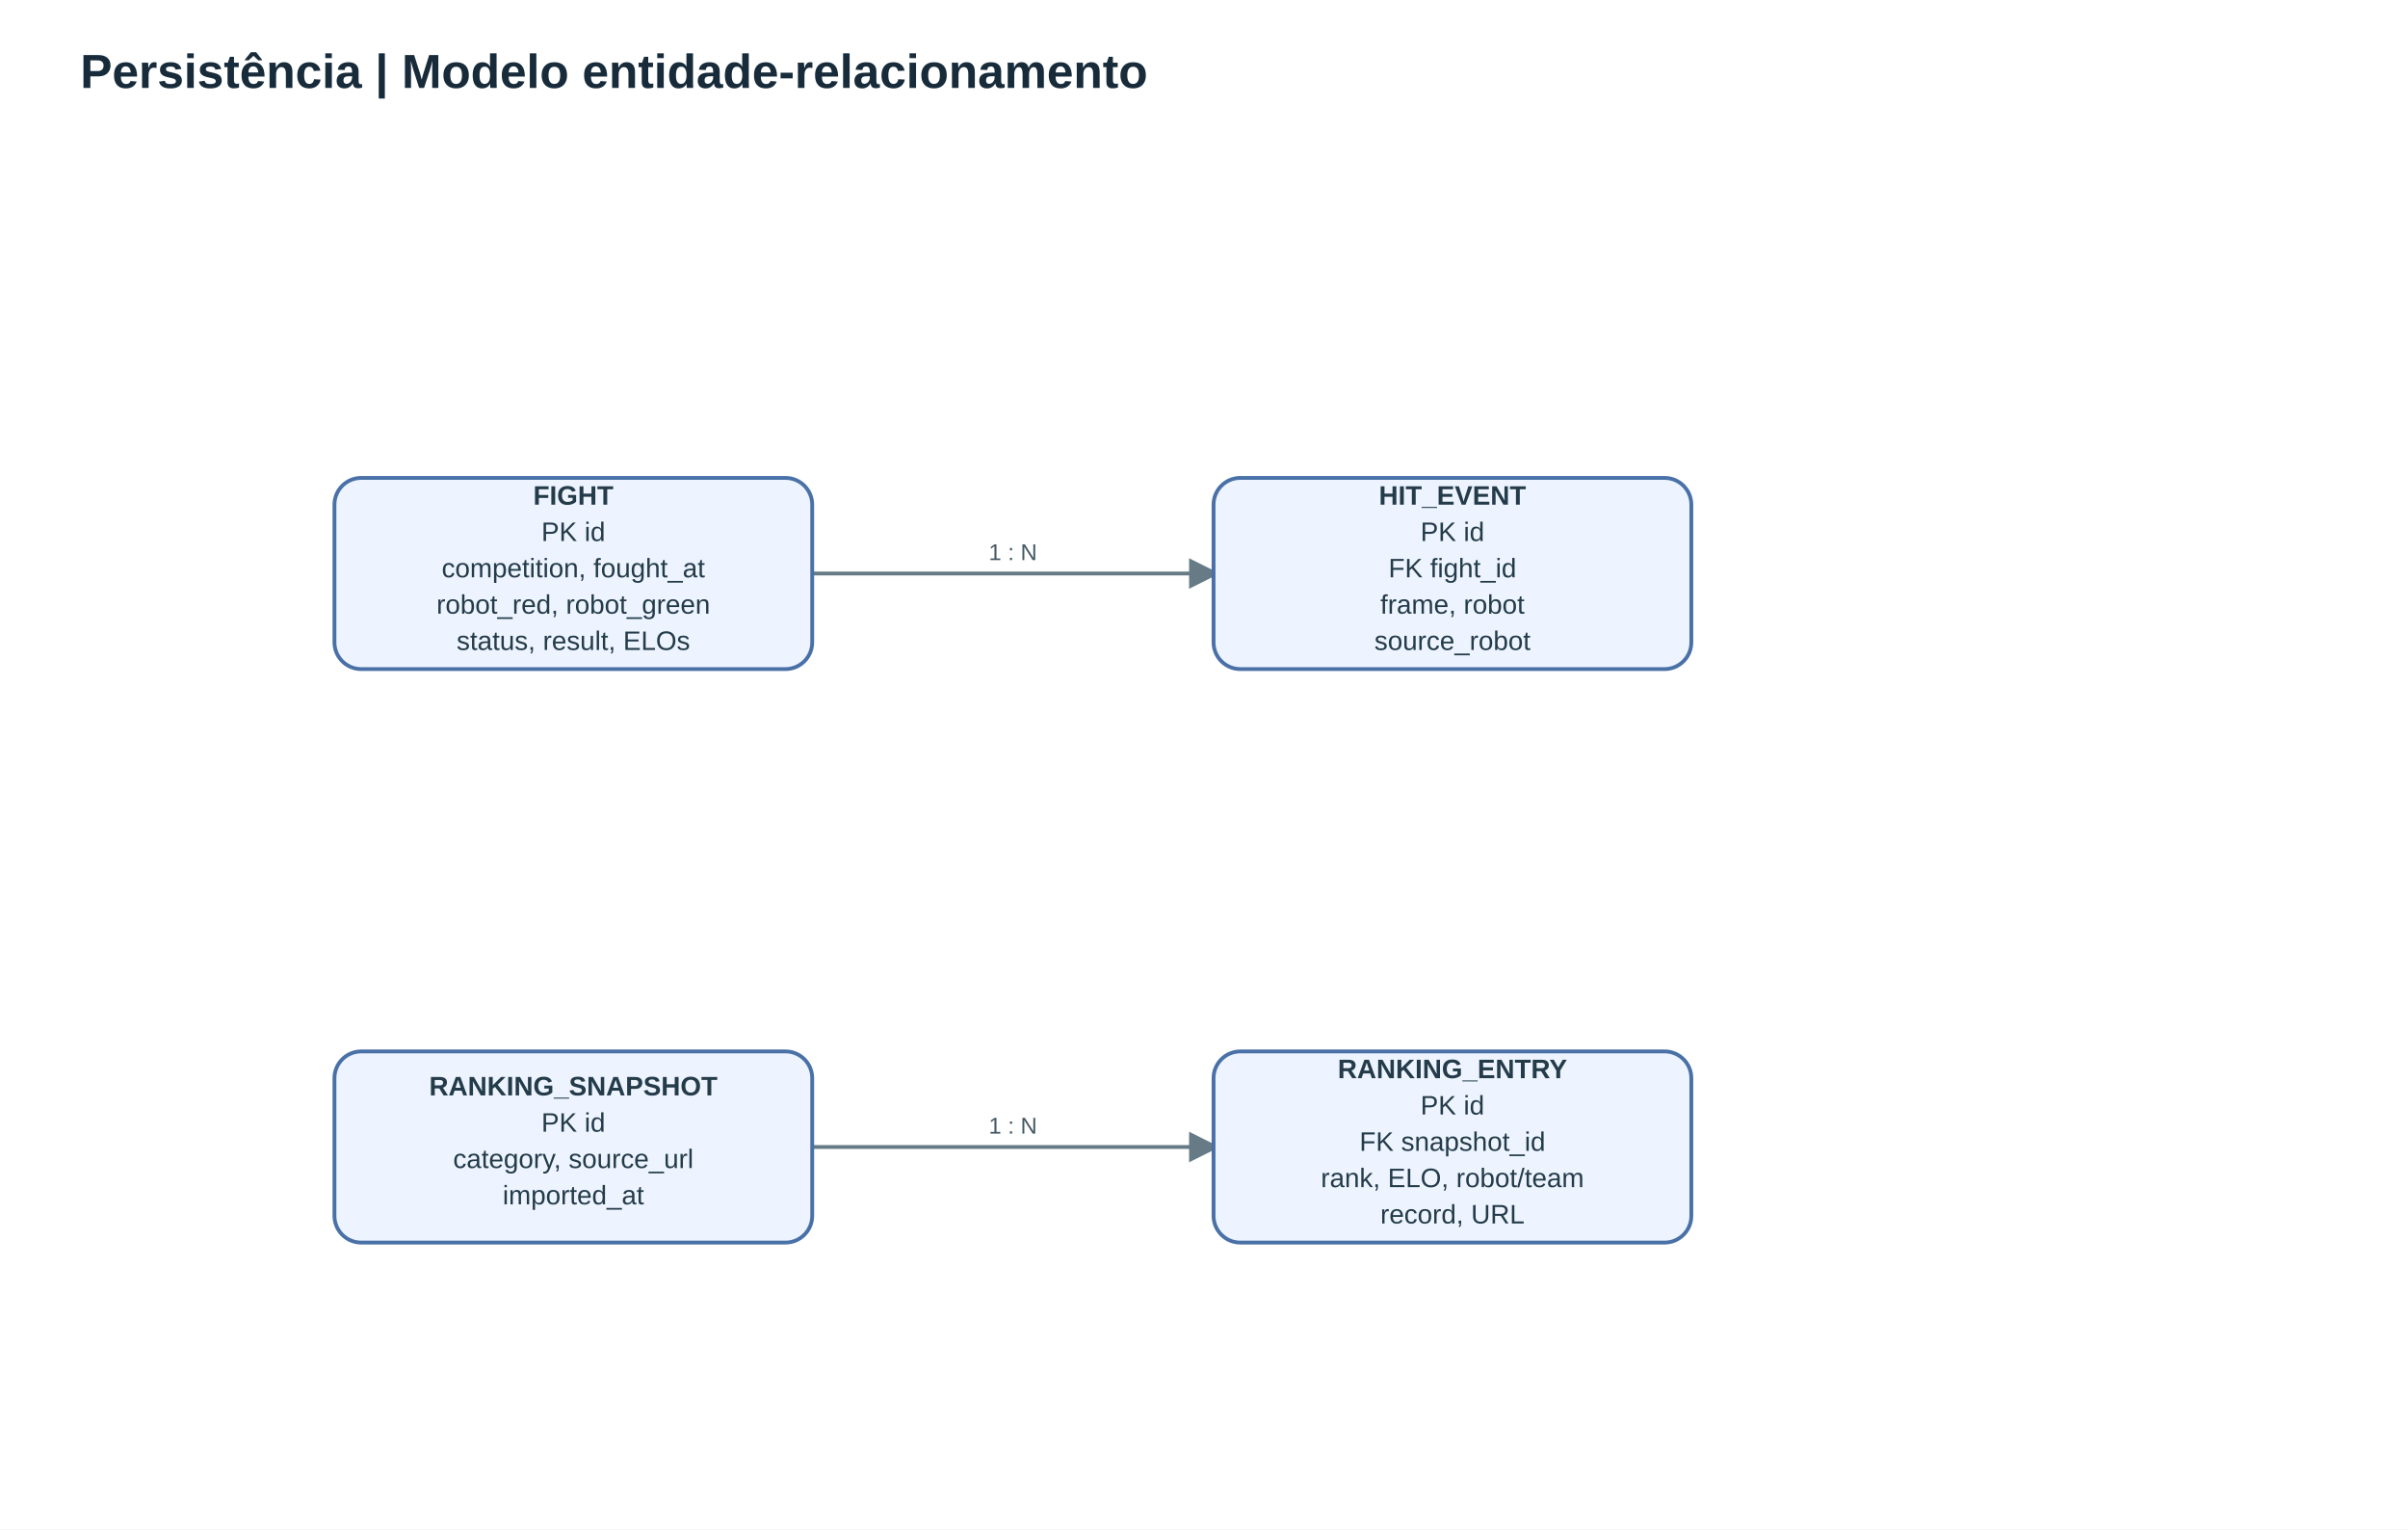
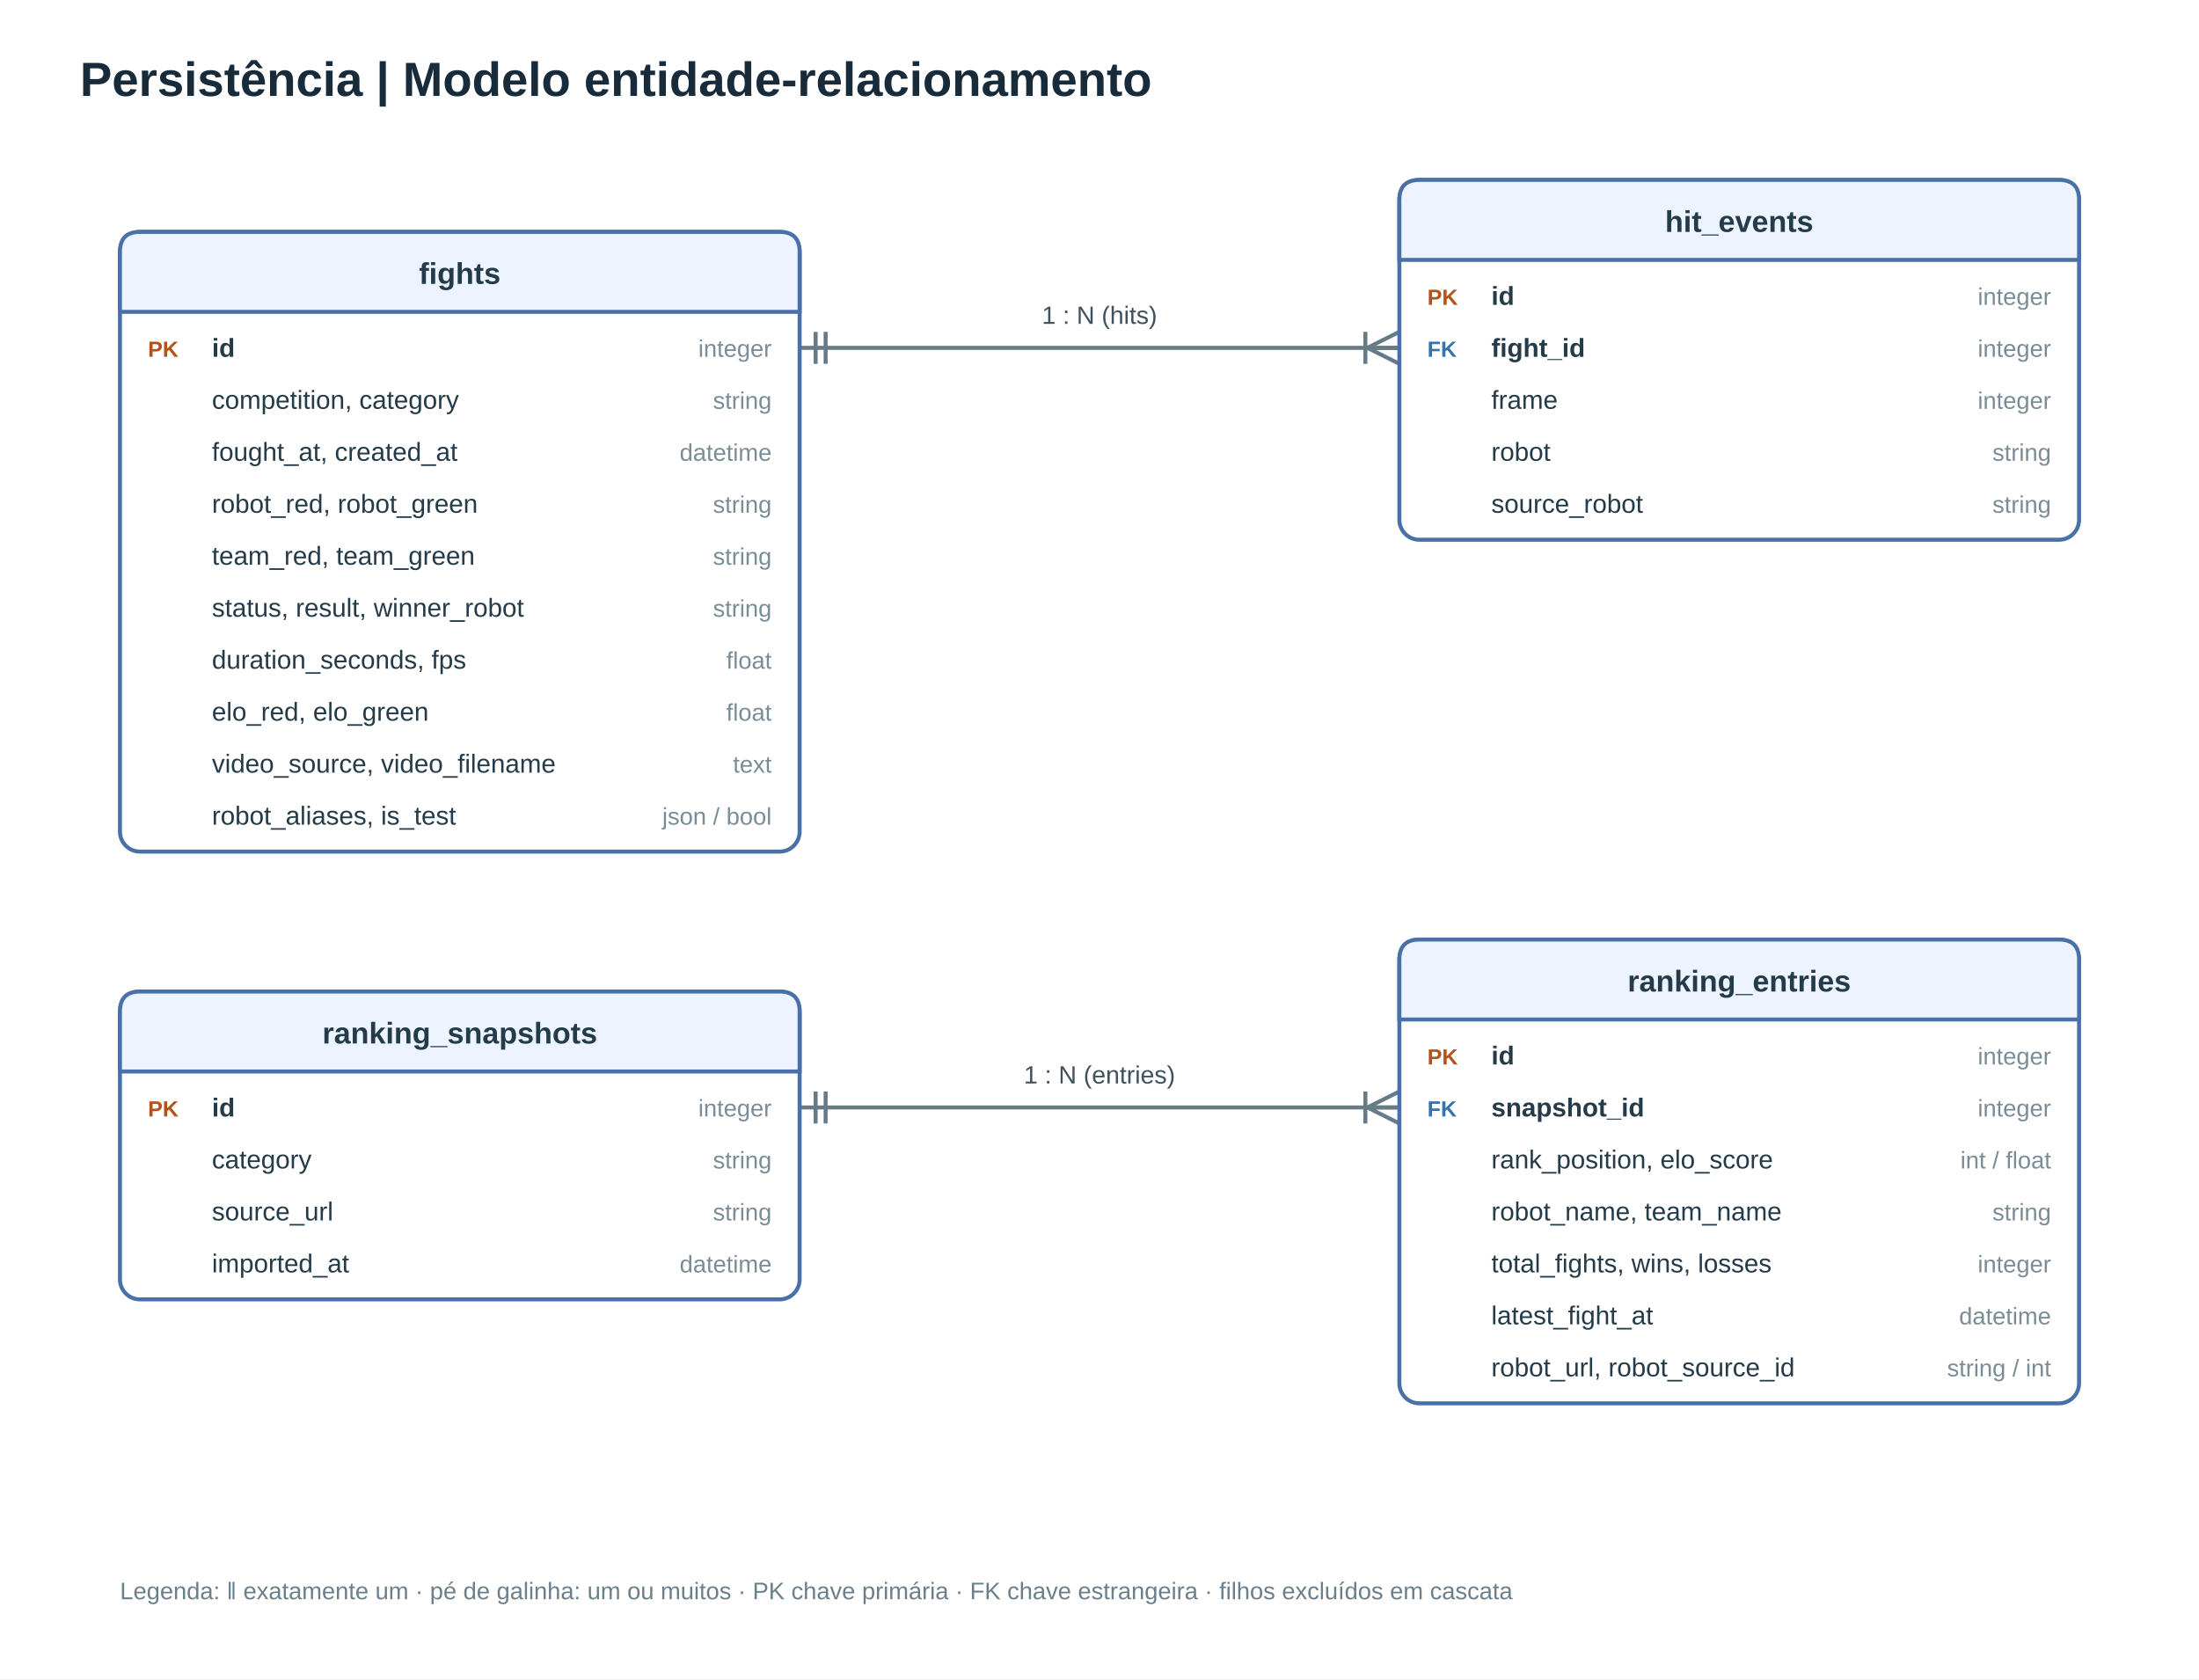
- <svg xmlns="http://www.w3.org/2000/svg" viewBox="0 0 1260 800" role="img" aria-labelledby="title desc">
+ <svg xmlns="http://www.w3.org/2000/svg" width="1100" height="840" viewBox="0 0 1100 840" role="img" aria-labelledby="title desc">
  <defs>
-     <marker id="arrow" viewBox="0 0 10 10" refX="8" refY="5" markerWidth="8" markerHeight="8" orient="auto-start-reverse">
-       <path d="M 0 0 L 10 5 L 0 10 z" fill="#667b86" />
+     <marker id="arrow" viewBox="0 0 12 12" refX="11" refY="6" markerWidth="11" markerHeight="11" markerUnits="userSpaceOnUse" orient="auto-start-reverse">
+       <path d="M 0 0.5 L 12 6 L 0 11.5 z" fill="#667b86" />
+     </marker>
+     <marker id="er-one" viewBox="0 0 20 20" refX="0" refY="10" markerWidth="20" markerHeight="20" markerUnits="userSpaceOnUse" orient="auto">
+       <path d="M 8 2 V 18 M 13 2 V 18" stroke="#667b86" stroke-width="2" fill="none" />
+     </marker>
+     <marker id="er-many" viewBox="0 0 20 20" refX="20" refY="10" markerWidth="20" markerHeight="20" markerUnits="userSpaceOnUse" orient="auto">
+       <path d="M 4 10 L 20 2 M 4 10 L 20 18 M 4 10 H 20 M 3 2 V 18" stroke="#667b86" stroke-width="2" fill="none" />
    </marker>
  </defs>
  <rect width="100%" height="100%" fill="#ffffff" />
-   <text x="42" y="46" font-family="Arial, sans-serif" font-size="25" font-weight="700" fill="#172b3a">Persistência | Modelo entidade-relacionamento</text>
-   <path d="M 425 300 L 635 300" fill="none" stroke="#667b86" stroke-width="2" marker-end="url(#arrow)" />
-   <text x="530" y="293" text-anchor="middle" font-family="Arial, sans-serif" font-size="12" fill="#445963" paint-order="stroke" stroke="#ffffff" stroke-width="7" stroke-linejoin="round">1 : N</text>
-   <path d="M 425 600 L 635 600" fill="none" stroke="#667b86" stroke-width="2" marker-end="url(#arrow)" />
-   <text x="530" y="593" text-anchor="middle" font-family="Arial, sans-serif" font-size="12" fill="#445963" paint-order="stroke" stroke="#ffffff" stroke-width="7" stroke-linejoin="round">1 : N</text>
-   <rect x="175" y="250" width="250" height="100" rx="14" fill="#edf4ff" stroke="#4971a7" stroke-width="2" />
-   <text x="300" y="264" text-anchor="middle" font-family="Arial, sans-serif" font-size="14" font-weight="700" fill="#243b49">FIGHT</text>
-   <text x="300" y="283" text-anchor="middle" font-family="Arial, sans-serif" font-size="14" font-weight="400" fill="#243b49">PK id</text>
-   <text x="300" y="302" text-anchor="middle" font-family="Arial, sans-serif" font-size="14" font-weight="400" fill="#243b49">competition, fought_at</text>
-   <text x="300" y="321" text-anchor="middle" font-family="Arial, sans-serif" font-size="14" font-weight="400" fill="#243b49">robot_red, robot_green</text>
-   <text x="300" y="340" text-anchor="middle" font-family="Arial, sans-serif" font-size="14" font-weight="400" fill="#243b49">status, result, ELOs</text>
-   <rect x="635" y="250" width="250" height="100" rx="14" fill="#edf4ff" stroke="#4971a7" stroke-width="2" />
-   <text x="760" y="264" text-anchor="middle" font-family="Arial, sans-serif" font-size="14" font-weight="700" fill="#243b49">HIT_EVENT</text>
-   <text x="760" y="283" text-anchor="middle" font-family="Arial, sans-serif" font-size="14" font-weight="400" fill="#243b49">PK id</text>
-   <text x="760" y="302" text-anchor="middle" font-family="Arial, sans-serif" font-size="14" font-weight="400" fill="#243b49">FK fight_id</text>
-   <text x="760" y="321" text-anchor="middle" font-family="Arial, sans-serif" font-size="14" font-weight="400" fill="#243b49">frame, robot</text>
-   <text x="760" y="340" text-anchor="middle" font-family="Arial, sans-serif" font-size="14" font-weight="400" fill="#243b49">source_robot</text>
-   <rect x="175" y="550" width="250" height="100" rx="14" fill="#edf4ff" stroke="#4971a7" stroke-width="2" />
-   <text x="300" y="573" text-anchor="middle" font-family="Arial, sans-serif" font-size="14" font-weight="700" fill="#243b49">RANKING_SNAPSHOT</text>
-   <text x="300" y="592" text-anchor="middle" font-family="Arial, sans-serif" font-size="14" font-weight="400" fill="#243b49">PK id</text>
-   <text x="300" y="611" text-anchor="middle" font-family="Arial, sans-serif" font-size="14" font-weight="400" fill="#243b49">category, source_url</text>
-   <text x="300" y="630" text-anchor="middle" font-family="Arial, sans-serif" font-size="14" font-weight="400" fill="#243b49">imported_at</text>
-   <rect x="635" y="550" width="250" height="100" rx="14" fill="#edf4ff" stroke="#4971a7" stroke-width="2" />
-   <text x="760" y="564" text-anchor="middle" font-family="Arial, sans-serif" font-size="14" font-weight="700" fill="#243b49">RANKING_ENTRY</text>
-   <text x="760" y="583" text-anchor="middle" font-family="Arial, sans-serif" font-size="14" font-weight="400" fill="#243b49">PK id</text>
-   <text x="760" y="602" text-anchor="middle" font-family="Arial, sans-serif" font-size="14" font-weight="400" fill="#243b49">FK snapshot_id</text>
-   <text x="760" y="621" text-anchor="middle" font-family="Arial, sans-serif" font-size="14" font-weight="400" fill="#243b49">rank, ELO, robot/team</text>
-   <text x="760" y="640" text-anchor="middle" font-family="Arial, sans-serif" font-size="14" font-weight="400" fill="#243b49">record, URL</text>
+   <text x="40" y="48" font-family="Arial, Helvetica, sans-serif" font-size="24" font-weight="700" fill="#172b3a">Persistência | Modelo entidade-relacionamento</text>
+   <path d="M 400 174 L 700 174" fill="none" stroke="#667b86" stroke-width="2" stroke-linejoin="round" marker-end="url(#er-many)" marker-start="url(#er-one)" />
+   <path d="M 400 554 L 700 554" fill="none" stroke="#667b86" stroke-width="2" stroke-linejoin="round" marker-end="url(#er-many)" marker-start="url(#er-one)" />
+   <rect x="60" y="116" width="340" height="310" rx="10" fill="#ffffff" stroke="#4971a7" stroke-width="2" />
+   <path d="M 60 156 V 126 Q 60 116 70 116 H 390 Q 400 116 400 126 V 156 Z" fill="#edf4ff" stroke="#4971a7" stroke-width="2" />
+   <text x="230.0" y="142" text-anchor="middle" font-family="Arial, Helvetica, sans-serif" font-size="15" font-weight="700" fill="#243b49">fights</text>
+   <text x="74" y="178.5" font-family="Arial, Helvetica, sans-serif" font-size="11" font-weight="700" fill="#b2541a">PK</text>
+   <text x="106" y="178.5" font-family="Arial, Helvetica, sans-serif" font-size="13" font-weight="700" fill="#243b49">id</text>
+   <text x="386" y="178.5" text-anchor="end" font-family="Arial, Helvetica, sans-serif" font-size="12" fill="#7a8c96">integer</text>
+   <text x="106" y="204.5" font-family="Arial, Helvetica, sans-serif" font-size="13" font-weight="400" fill="#243b49">competition, category</text>
+   <text x="386" y="204.5" text-anchor="end" font-family="Arial, Helvetica, sans-serif" font-size="12" fill="#7a8c96">string</text>
+   <text x="106" y="230.5" font-family="Arial, Helvetica, sans-serif" font-size="13" font-weight="400" fill="#243b49">fought_at, created_at</text>
+   <text x="386" y="230.5" text-anchor="end" font-family="Arial, Helvetica, sans-serif" font-size="12" fill="#7a8c96">datetime</text>
+   <text x="106" y="256.5" font-family="Arial, Helvetica, sans-serif" font-size="13" font-weight="400" fill="#243b49">robot_red, robot_green</text>
+   <text x="386" y="256.5" text-anchor="end" font-family="Arial, Helvetica, sans-serif" font-size="12" fill="#7a8c96">string</text>
+   <text x="106" y="282.5" font-family="Arial, Helvetica, sans-serif" font-size="13" font-weight="400" fill="#243b49">team_red, team_green</text>
+   <text x="386" y="282.5" text-anchor="end" font-family="Arial, Helvetica, sans-serif" font-size="12" fill="#7a8c96">string</text>
+   <text x="106" y="308.5" font-family="Arial, Helvetica, sans-serif" font-size="13" font-weight="400" fill="#243b49">status, result, winner_robot</text>
+   <text x="386" y="308.5" text-anchor="end" font-family="Arial, Helvetica, sans-serif" font-size="12" fill="#7a8c96">string</text>
+   <text x="106" y="334.5" font-family="Arial, Helvetica, sans-serif" font-size="13" font-weight="400" fill="#243b49">duration_seconds, fps</text>
+   <text x="386" y="334.5" text-anchor="end" font-family="Arial, Helvetica, sans-serif" font-size="12" fill="#7a8c96">float</text>
+   <text x="106" y="360.5" font-family="Arial, Helvetica, sans-serif" font-size="13" font-weight="400" fill="#243b49">elo_red, elo_green</text>
+   <text x="386" y="360.5" text-anchor="end" font-family="Arial, Helvetica, sans-serif" font-size="12" fill="#7a8c96">float</text>
+   <text x="106" y="386.5" font-family="Arial, Helvetica, sans-serif" font-size="13" font-weight="400" fill="#243b49">video_source, video_filename</text>
+   <text x="386" y="386.5" text-anchor="end" font-family="Arial, Helvetica, sans-serif" font-size="12" fill="#7a8c96">text</text>
+   <text x="106" y="412.5" font-family="Arial, Helvetica, sans-serif" font-size="13" font-weight="400" fill="#243b49">robot_aliases, is_test</text>
+   <text x="386" y="412.5" text-anchor="end" font-family="Arial, Helvetica, sans-serif" font-size="12" fill="#7a8c96">json / bool</text>
+   <rect x="700" y="90" width="340" height="180" rx="10" fill="#ffffff" stroke="#4971a7" stroke-width="2" />
+   <path d="M 700 130 V 100 Q 700 90 710 90 H 1030 Q 1040 90 1040 100 V 130 Z" fill="#edf4ff" stroke="#4971a7" stroke-width="2" />
+   <text x="870.0" y="116" text-anchor="middle" font-family="Arial, Helvetica, sans-serif" font-size="15" font-weight="700" fill="#243b49">hit_events</text>
+   <text x="714" y="152.5" font-family="Arial, Helvetica, sans-serif" font-size="11" font-weight="700" fill="#b2541a">PK</text>
+   <text x="746" y="152.5" font-family="Arial, Helvetica, sans-serif" font-size="13" font-weight="700" fill="#243b49">id</text>
+   <text x="1026" y="152.5" text-anchor="end" font-family="Arial, Helvetica, sans-serif" font-size="12" fill="#7a8c96">integer</text>
+   <text x="714" y="178.5" font-family="Arial, Helvetica, sans-serif" font-size="11" font-weight="700" fill="#3973a8">FK</text>
+   <text x="746" y="178.5" font-family="Arial, Helvetica, sans-serif" font-size="13" font-weight="700" fill="#243b49">fight_id</text>
+   <text x="1026" y="178.5" text-anchor="end" font-family="Arial, Helvetica, sans-serif" font-size="12" fill="#7a8c96">integer</text>
+   <text x="746" y="204.5" font-family="Arial, Helvetica, sans-serif" font-size="13" font-weight="400" fill="#243b49">frame</text>
+   <text x="1026" y="204.5" text-anchor="end" font-family="Arial, Helvetica, sans-serif" font-size="12" fill="#7a8c96">integer</text>
+   <text x="746" y="230.5" font-family="Arial, Helvetica, sans-serif" font-size="13" font-weight="400" fill="#243b49">robot</text>
+   <text x="1026" y="230.5" text-anchor="end" font-family="Arial, Helvetica, sans-serif" font-size="12" fill="#7a8c96">string</text>
+   <text x="746" y="256.5" font-family="Arial, Helvetica, sans-serif" font-size="13" font-weight="400" fill="#243b49">source_robot</text>
+   <text x="1026" y="256.5" text-anchor="end" font-family="Arial, Helvetica, sans-serif" font-size="12" fill="#7a8c96">string</text>
+   <rect x="60" y="496" width="340" height="154" rx="10" fill="#ffffff" stroke="#4971a7" stroke-width="2" />
+   <path d="M 60 536 V 506 Q 60 496 70 496 H 390 Q 400 496 400 506 V 536 Z" fill="#edf4ff" stroke="#4971a7" stroke-width="2" />
+   <text x="230.0" y="522" text-anchor="middle" font-family="Arial, Helvetica, sans-serif" font-size="15" font-weight="700" fill="#243b49">ranking_snapshots</text>
+   <text x="74" y="558.5" font-family="Arial, Helvetica, sans-serif" font-size="11" font-weight="700" fill="#b2541a">PK</text>
+   <text x="106" y="558.5" font-family="Arial, Helvetica, sans-serif" font-size="13" font-weight="700" fill="#243b49">id</text>
+   <text x="386" y="558.5" text-anchor="end" font-family="Arial, Helvetica, sans-serif" font-size="12" fill="#7a8c96">integer</text>
+   <text x="106" y="584.5" font-family="Arial, Helvetica, sans-serif" font-size="13" font-weight="400" fill="#243b49">category</text>
+   <text x="386" y="584.5" text-anchor="end" font-family="Arial, Helvetica, sans-serif" font-size="12" fill="#7a8c96">string</text>
+   <text x="106" y="610.5" font-family="Arial, Helvetica, sans-serif" font-size="13" font-weight="400" fill="#243b49">source_url</text>
+   <text x="386" y="610.5" text-anchor="end" font-family="Arial, Helvetica, sans-serif" font-size="12" fill="#7a8c96">string</text>
+   <text x="106" y="636.5" font-family="Arial, Helvetica, sans-serif" font-size="13" font-weight="400" fill="#243b49">imported_at</text>
+   <text x="386" y="636.5" text-anchor="end" font-family="Arial, Helvetica, sans-serif" font-size="12" fill="#7a8c96">datetime</text>
+   <rect x="700" y="470" width="340" height="232" rx="10" fill="#ffffff" stroke="#4971a7" stroke-width="2" />
+   <path d="M 700 510 V 480 Q 700 470 710 470 H 1030 Q 1040 470 1040 480 V 510 Z" fill="#edf4ff" stroke="#4971a7" stroke-width="2" />
+   <text x="870.0" y="496" text-anchor="middle" font-family="Arial, Helvetica, sans-serif" font-size="15" font-weight="700" fill="#243b49">ranking_entries</text>
+   <text x="714" y="532.5" font-family="Arial, Helvetica, sans-serif" font-size="11" font-weight="700" fill="#b2541a">PK</text>
+   <text x="746" y="532.5" font-family="Arial, Helvetica, sans-serif" font-size="13" font-weight="700" fill="#243b49">id</text>
+   <text x="1026" y="532.5" text-anchor="end" font-family="Arial, Helvetica, sans-serif" font-size="12" fill="#7a8c96">integer</text>
+   <text x="714" y="558.5" font-family="Arial, Helvetica, sans-serif" font-size="11" font-weight="700" fill="#3973a8">FK</text>
+   <text x="746" y="558.5" font-family="Arial, Helvetica, sans-serif" font-size="13" font-weight="700" fill="#243b49">snapshot_id</text>
+   <text x="1026" y="558.5" text-anchor="end" font-family="Arial, Helvetica, sans-serif" font-size="12" fill="#7a8c96">integer</text>
+   <text x="746" y="584.5" font-family="Arial, Helvetica, sans-serif" font-size="13" font-weight="400" fill="#243b49">rank_position, elo_score</text>
+   <text x="1026" y="584.5" text-anchor="end" font-family="Arial, Helvetica, sans-serif" font-size="12" fill="#7a8c96">int / float</text>
+   <text x="746" y="610.5" font-family="Arial, Helvetica, sans-serif" font-size="13" font-weight="400" fill="#243b49">robot_name, team_name</text>
+   <text x="1026" y="610.5" text-anchor="end" font-family="Arial, Helvetica, sans-serif" font-size="12" fill="#7a8c96">string</text>
+   <text x="746" y="636.5" font-family="Arial, Helvetica, sans-serif" font-size="13" font-weight="400" fill="#243b49">total_fights, wins, losses</text>
+   <text x="1026" y="636.5" text-anchor="end" font-family="Arial, Helvetica, sans-serif" font-size="12" fill="#7a8c96">integer</text>
+   <text x="746" y="662.5" font-family="Arial, Helvetica, sans-serif" font-size="13" font-weight="400" fill="#243b49">latest_fight_at</text>
+   <text x="1026" y="662.5" text-anchor="end" font-family="Arial, Helvetica, sans-serif" font-size="12" fill="#7a8c96">datetime</text>
+   <text x="746" y="688.5" font-family="Arial, Helvetica, sans-serif" font-size="13" font-weight="400" fill="#243b49">robot_url, robot_source_id</text>
+   <text x="1026" y="688.5" text-anchor="end" font-family="Arial, Helvetica, sans-serif" font-size="12" fill="#7a8c96">string / int</text>
+   <text x="60" y="800" text-anchor="start" font-family="Arial, Helvetica, sans-serif" font-size="12" fill="#6b7f8a">Legenda: ‖ exatamente um  ·  pé de galinha: um ou muitos  ·  PK chave primária  ·  FK chave estrangeira  ·  filhos excluídos em cascata</text>
+   <text x="550" y="162.0" text-anchor="middle" font-family="Arial, Helvetica, sans-serif" font-size="12.5" fill="#3d525d" paint-order="stroke" stroke="#ffffff" stroke-width="8" stroke-linejoin="round">1 : N  (hits)</text>
+   <text x="550" y="542.0" text-anchor="middle" font-family="Arial, Helvetica, sans-serif" font-size="12.5" fill="#3d525d" paint-order="stroke" stroke="#ffffff" stroke-width="8" stroke-linejoin="round">1 : N  (entries)</text>
</svg>
